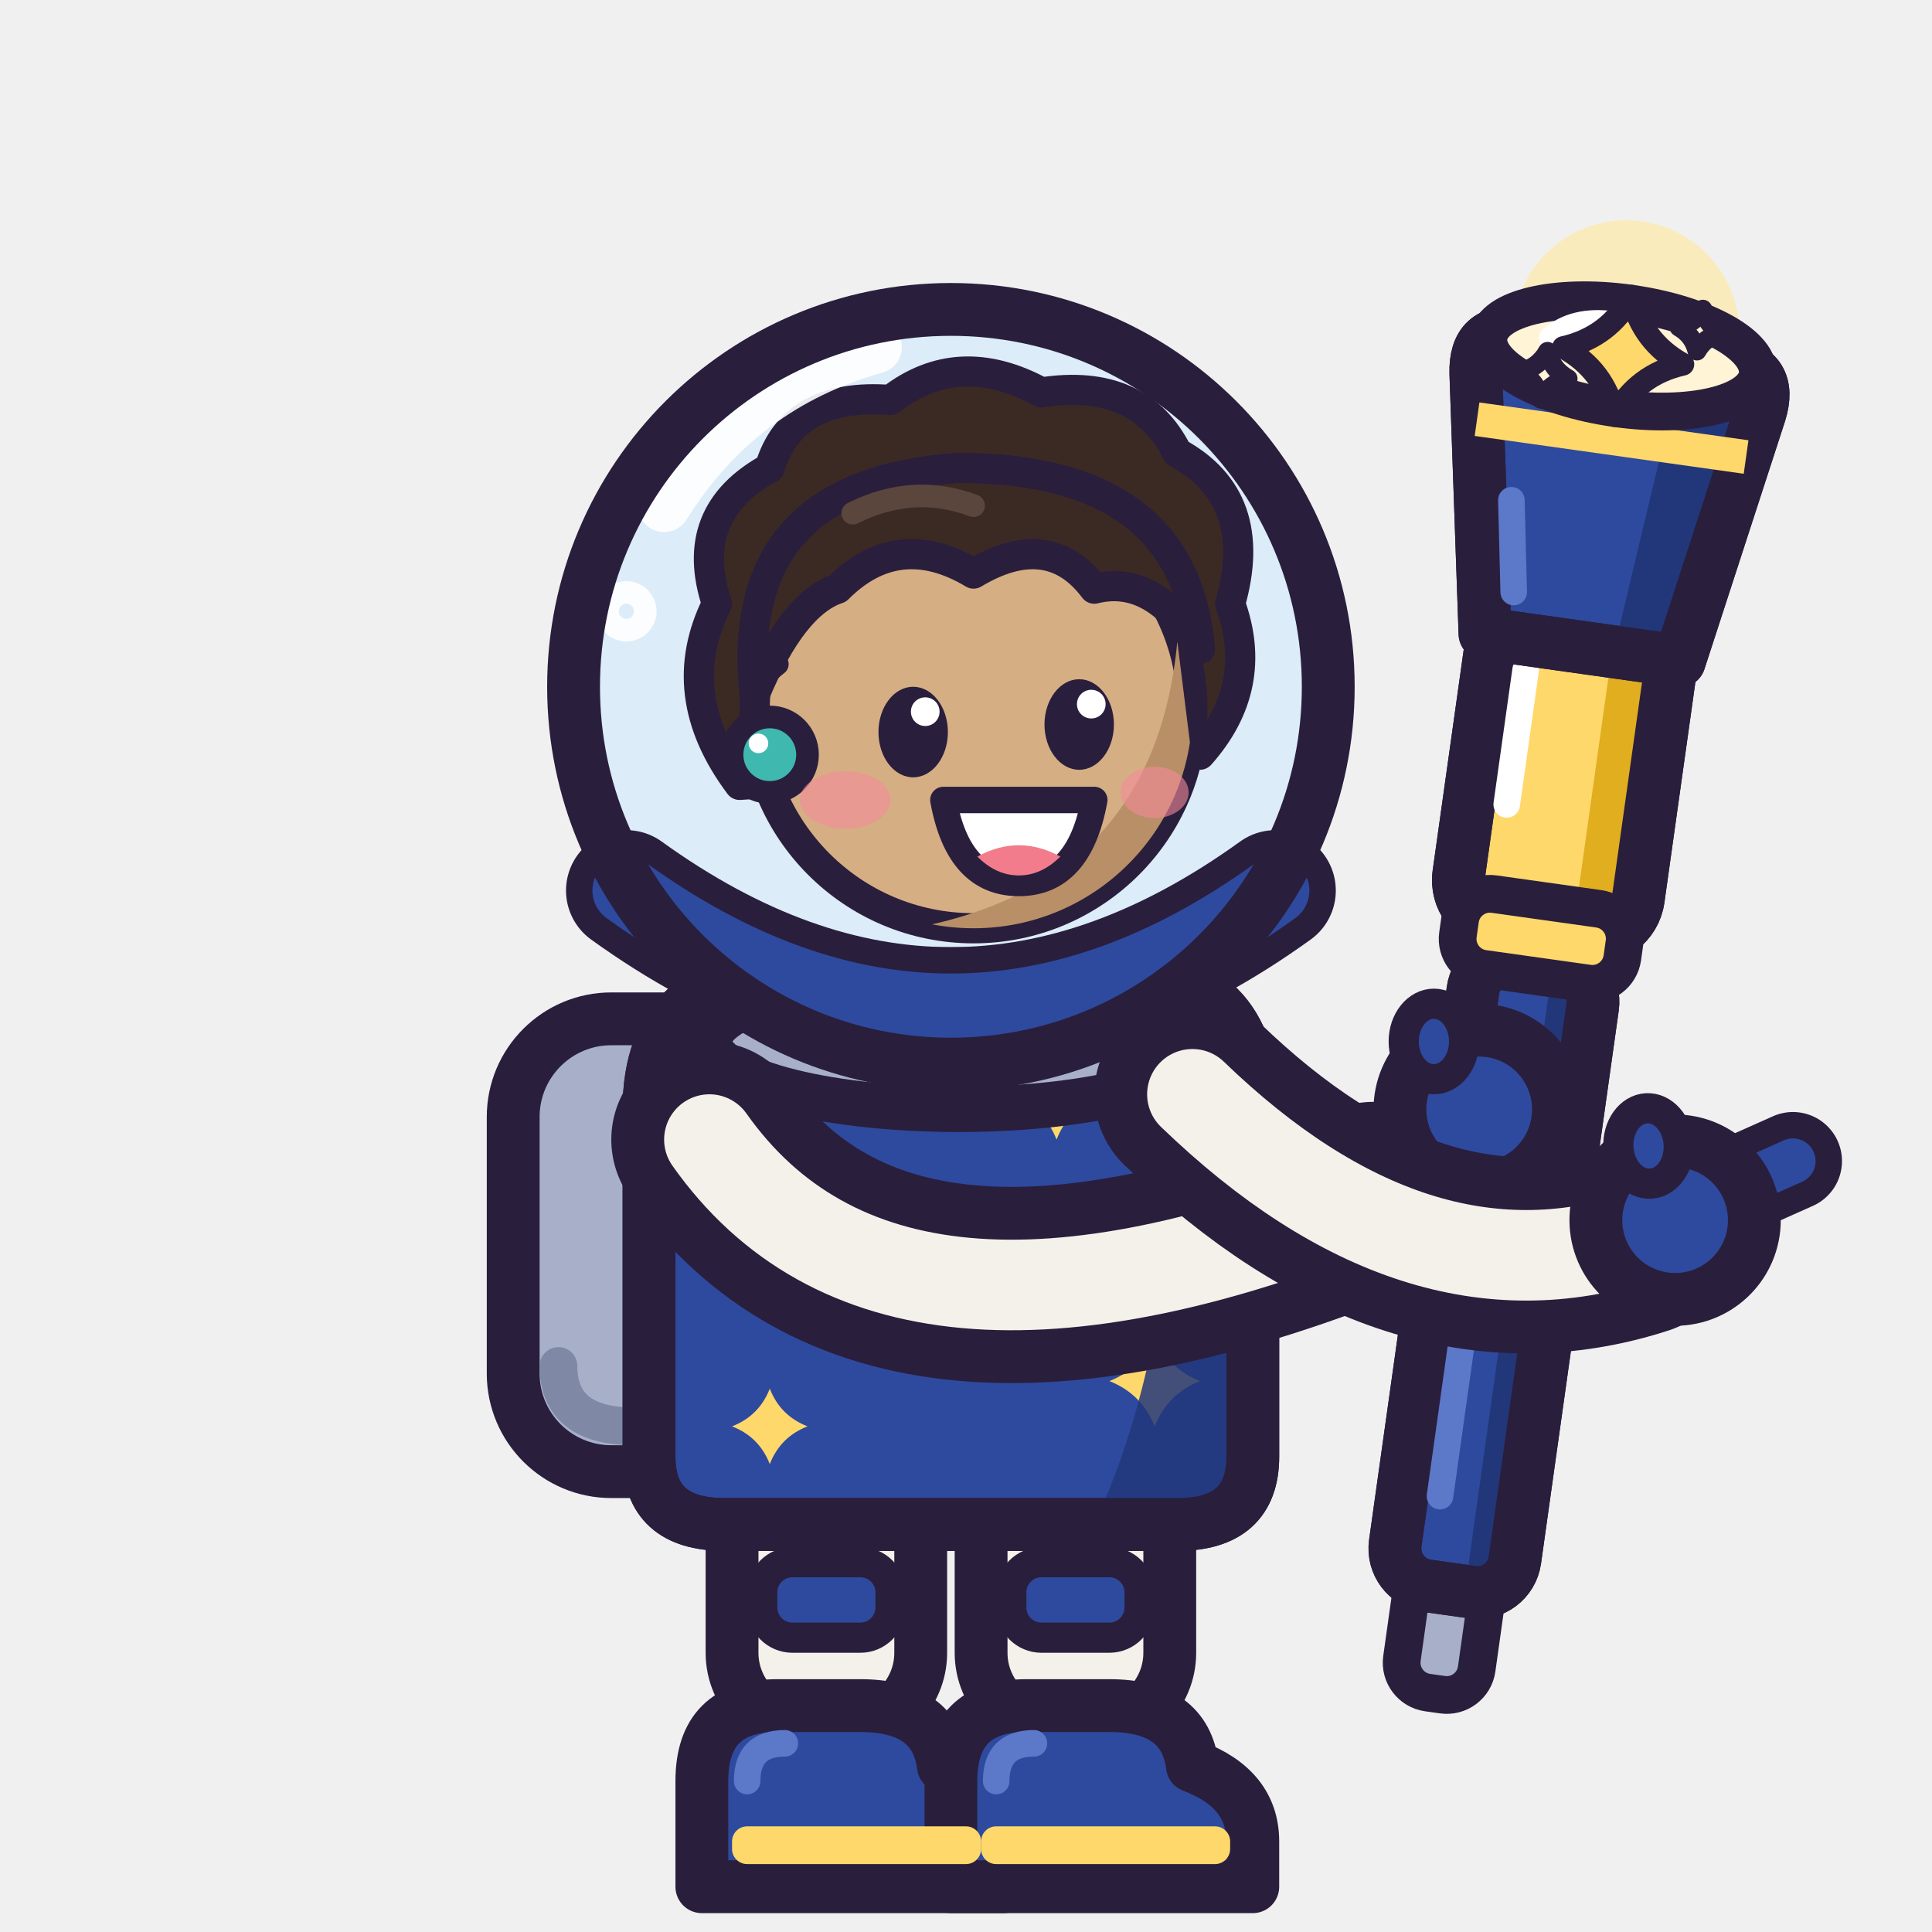
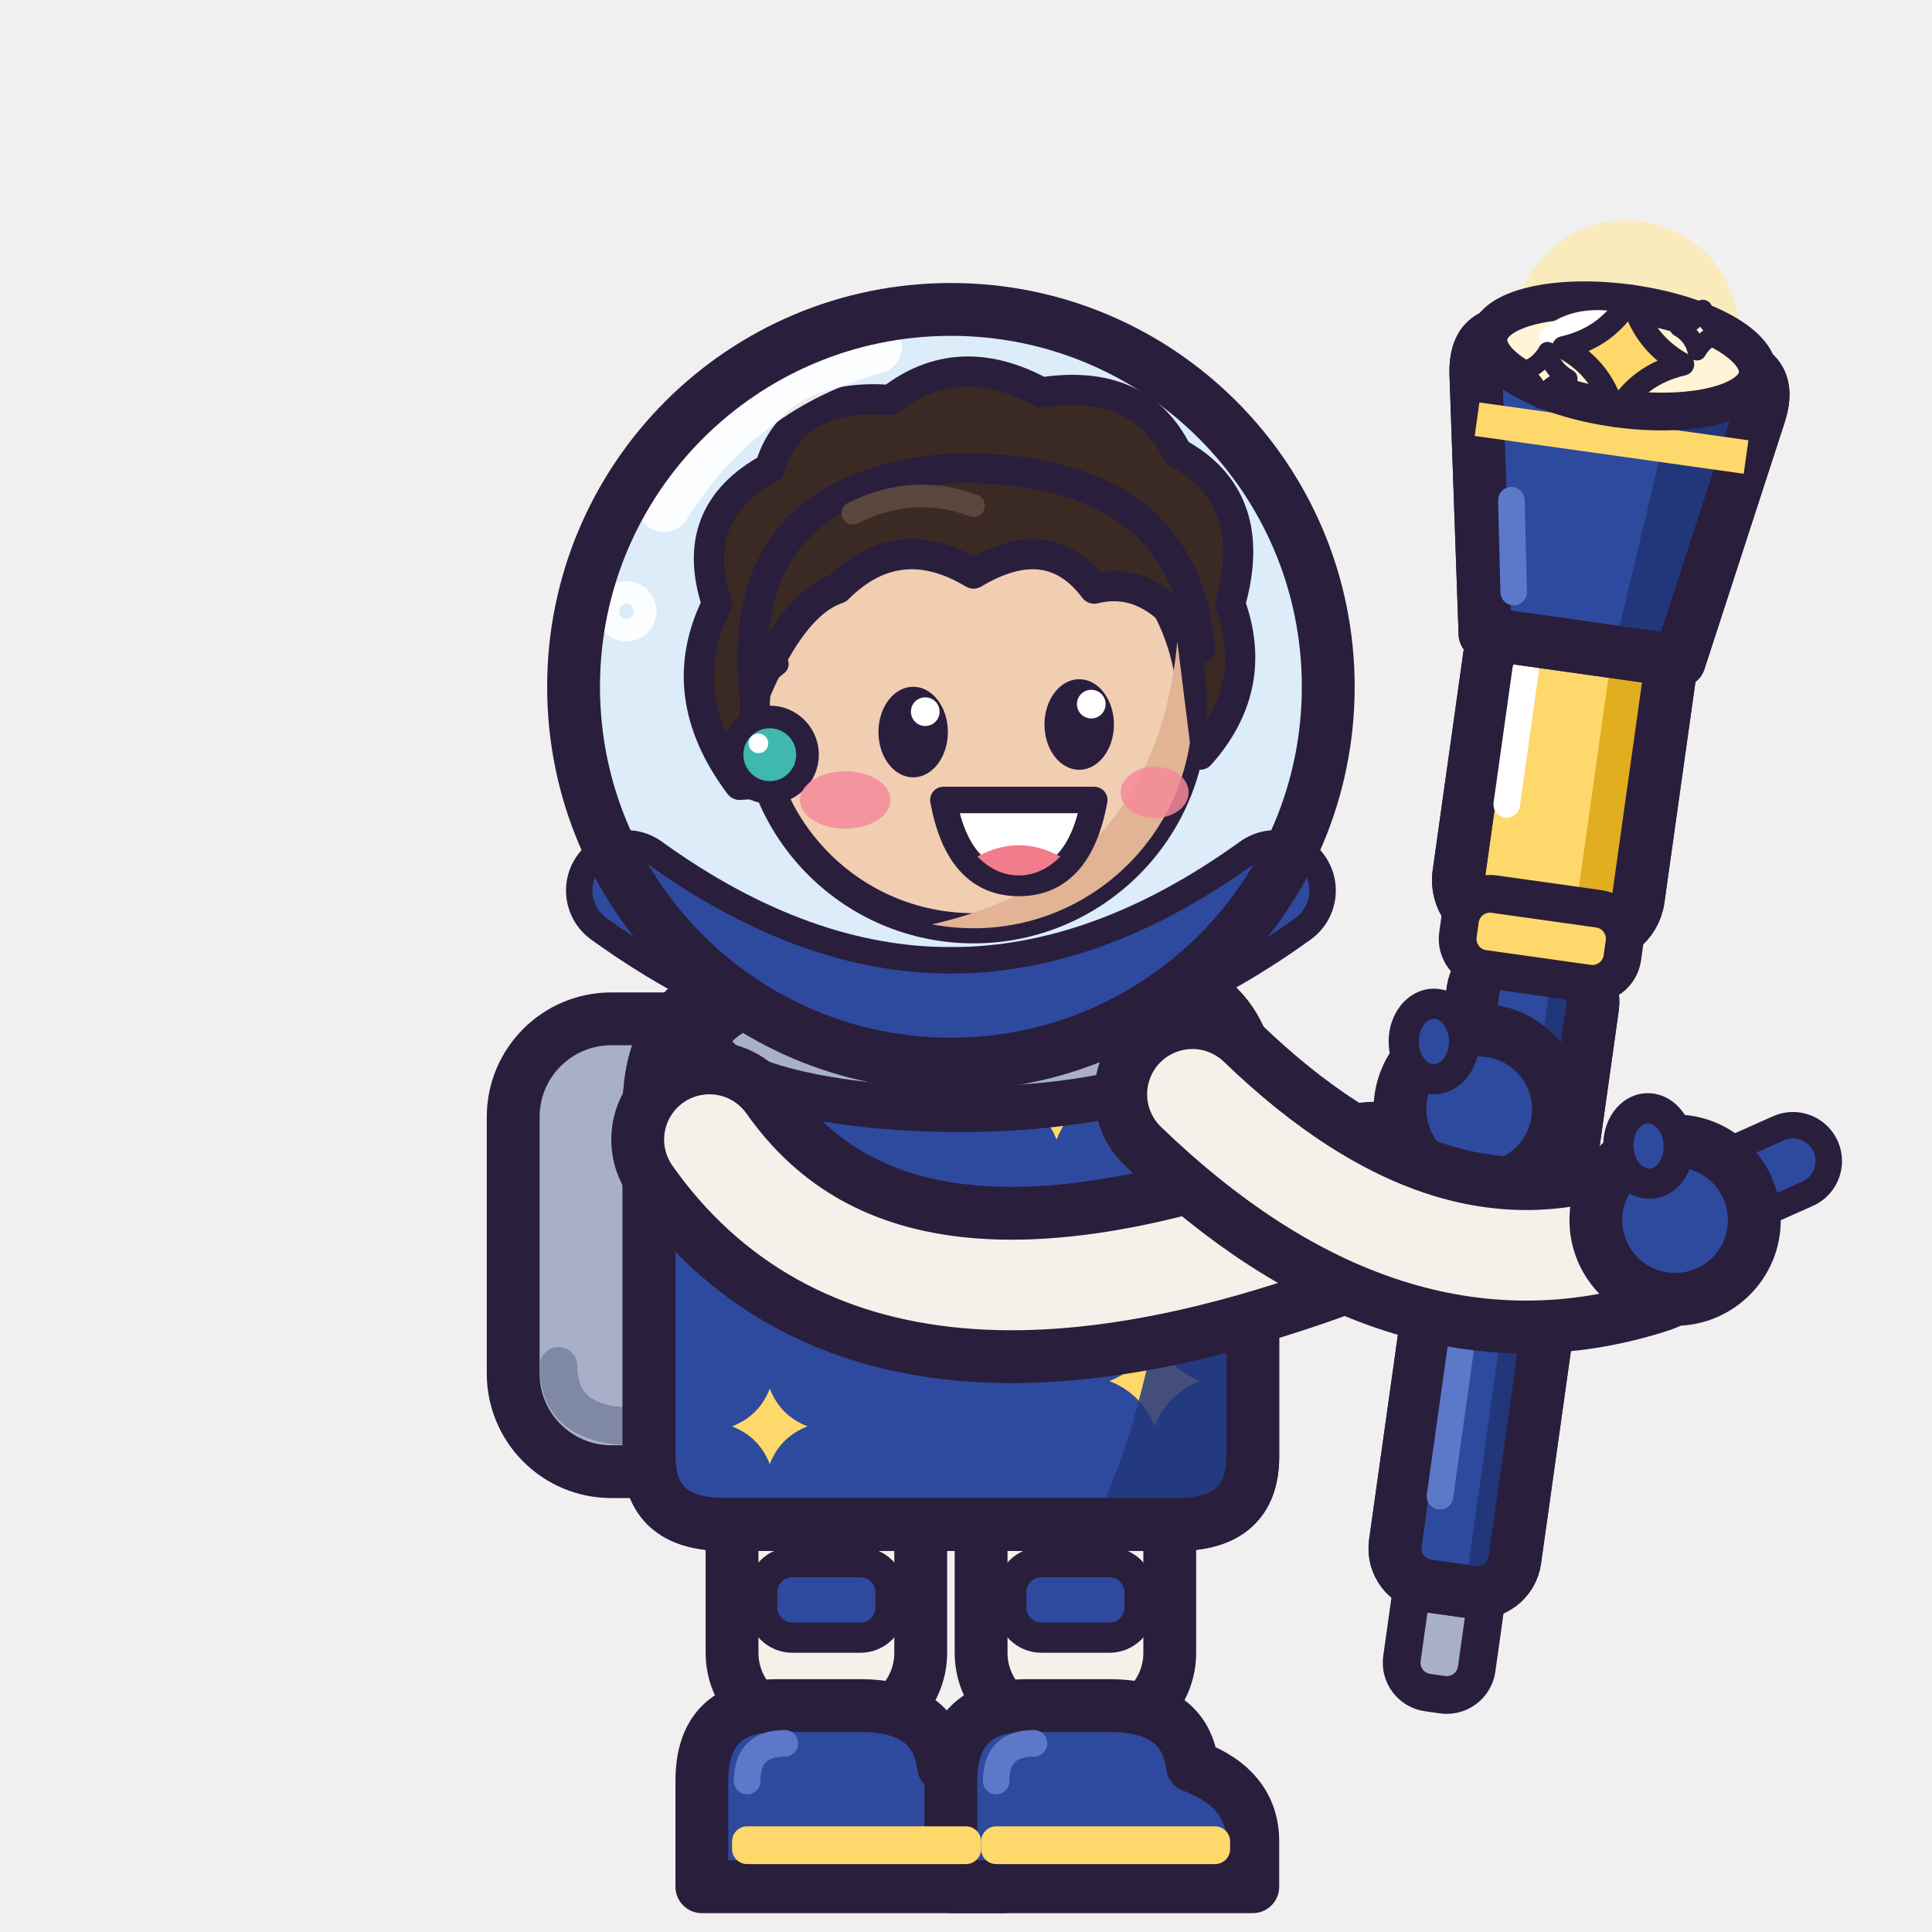
<svg xmlns="http://www.w3.org/2000/svg" viewBox="0 0 256 256" width="256" height="256">
  <defs>
    <clipPath id="torso-clip">
      <path d="M86 150 Q86 132 106 132 H148 Q166 132 166 150 V196 Q166 205 156 205 H96 Q86 205 86 196 Z" />
    </clipPath>
    <clipPath id="face-clip">
      <circle cx="128" cy="98" r="29" />
    </clipPath>
    <clipPath id="tube-clip">
      <rect x="188" y="130" width="16" height="84" rx="5" />
    </clipPath>
    <clipPath id="brass-clip">
      <rect x="184" y="82" width="24" height="44" rx="6" />
    </clipPath>
    <clipPath id="hood-clip">
      <path d="M183 88 L177 54 Q176 48 182 48 H210 Q216 48 215 54 L209 88 Z" />
    </clipPath>
  </defs>
  <g id="orion" stroke="#2A1E3D" stroke-width="7" stroke-linejoin="round" stroke-linecap="round">
    <g id="body-back" transform="translate(0 -3)">
      <g id="backpack">
        <rect x="68" y="138" width="36" height="60" rx="13" fill="#A7B0C8" />
        <path d="M74 184 Q74 192 84 192 H98" fill="none" stroke="#7F89A6" stroke-width="5" />
      </g>
      <g id="legs">
        <rect x="97" y="190" width="25" height="42" rx="10" fill="#F4F1EA" />
        <rect x="130" y="190" width="25" height="42" rx="10" fill="#F4F1EA" />
        <rect x="101" y="210" width="17" height="10" rx="4" fill="#2E4A9E" stroke-width="4" />
        <rect x="134" y="210" width="17" height="10" rx="4" fill="#2E4A9E" stroke-width="4" />
      </g>
    </g>
    <g id="boots">
      <path d="M93 250 V236 Q93 226 103 226 H114 Q124 226 125 234 Q133 237 133 244 V250 Z" fill="#2E4A9E" />
      <path d="M126 250 V236 Q126 226 136 226 H147 Q157 226 158 234 Q166 237 166 244 V250 Z" fill="#2E4A9E" />
      <g stroke="none">
        <rect x="97" y="242" width="33" height="5" rx="2" fill="#FFD86B" />
        <rect x="130" y="242" width="33" height="5" rx="2" fill="#FFD86B" />
      </g>
      <path d="M99 236 Q99 231 104 231" fill="none" stroke="#5C78C8" stroke-width="3.52" />
      <path d="M132 236 Q132 231 137 231" fill="none" stroke="#5C78C8" stroke-width="3.52" />
    </g>
    <g id="body" transform="translate(0 -3)">
      <g id="torso">
        <path d="M86 150 Q86 132 106 132 H148 Q166 132 166 150 V196 Q166 205 156 205 H96 Q86 205 86 196 Z" fill="#2E4A9E" />
        <g clip-path="url(#torso-clip)" stroke="none">
          <g id="emblem" fill="#FFD86B">
            <path transform="translate(104.0 156.0)" d="M0 -9.0 Q2.5 -2.5 9.0 0 Q2.5 2.5 0 9.0 Q-2.5 2.5 -9.0 0 Q-2.5 -2.5 0 -9.0 Z" fill="#FFD86B" />
            <path transform="translate(140.0 148.0)" d="M0 -6.0 Q1.7 -1.7 6.0 0 Q1.7 1.7 0 6.0 Q-1.7 1.7 -6.0 0 Q-1.7 -1.7 0 -6.0 Z" fill="#FFD86B" />
            <path transform="translate(128.0 176.0)" d="M0 -7.5 Q2.1 -2.1 7.5 0 Q2.1 2.1 0 7.5 Q-2.1 2.1 -7.5 0 Q-2.1 -2.1 0 -7.5 Z" fill="#FFD86B" />
            <path transform="translate(153.0 186.0)" d="M0 -6.0 Q1.7 -1.7 6.0 0 Q1.7 1.7 0 6.0 Q-1.7 1.7 -6.0 0 Q-1.7 -1.7 0 -6.0 Z" fill="#FFD86B" />
            <path transform="translate(102.0 192.0)" d="M0 -5.0 Q1.4 -1.4 5.0 0 Q1.4 1.4 0 5.0 Q-1.4 1.4 -5.0 0 Q-1.4 -1.4 0 -5.0 Z" fill="#FFD86B" />
          </g>
          <path id="torso-shade" d="M156 132 H170 V214 H140 Q158 186 156 132 Z" fill="#22377A" opacity="0.85" />
        </g>
        <path d="M86 150 Q86 132 106 132 H148 Q166 132 166 150 V196 Q166 205 156 205 H96 Q86 205 86 196 Z" fill="none" />
        <path id="torso-highlight" d="M95 168 V152 Q95 143 103 141" fill="none" stroke="#5C78C8" stroke-width="4.48" />
      </g>
      <ellipse id="collar" cx="127" cy="141" rx="33" ry="9" fill="#A7B0C8" stroke-width="6" />
      <g id="arm-back">
        <path d="M94 154 Q118 188 182 162" fill="none" stroke-width="26" />
        <path d="M94 154 Q118 188 182 162" fill="none" stroke="#F4F1EA" stroke-width="12" />
      </g>
      <g id="arm-front">
        <g id="gadget" transform="rotate(-4 196 150) rotate(12 196 174)">
          <circle id="lens-glow" cx="196" cy="46.0" r="15" fill="#FFE79A" opacity="0.6" stroke="none" />
          <rect id="eyepiece" x="191" y="212" width="10" height="16" rx="4" fill="#A7B0C8" stroke-width="5" />
          <g id="tube">
            <rect x="188" y="130" width="16" height="84" rx="5" fill="#2E4A9E" />
            <rect clip-path="url(#tube-clip)" x="198" y="130" width="7" height="84" fill="#22377A" stroke="none" />
            <rect x="188" y="130" width="16" height="84" rx="5" fill="none" />
            <path d="M193 140 V202" fill="none" stroke="#5C78C8" stroke-width="3.52" />
          </g>
          <g id="brass" transform="translate(0 0)">
            <rect x="184" y="82" width="24" height="44" rx="6" fill="#FFD86B" />
            <rect clip-path="url(#brass-clip)" x="200" y="82" width="9" height="44" fill="#E0AE1F" stroke="none" />
            <rect x="184" y="82" width="24" height="44" rx="6" fill="none" />
            <path d="M189 92 V110" fill="none" stroke="#FFFFFF" stroke-width="3.52" />
          </g>
          <rect id="ring" x="185" y="122" width="22" height="10" rx="4" fill="#FFD86B" stroke-width="5" />
          <g id="hood" transform="translate(0 0)" stroke-width="7.00">
            <path d="M183 88 L177 54 Q176 48 182 48 H210 Q216 48 215 54 L209 88 Z" fill="#2E4A9E" />
            <path clip-path="url(#hood-clip)" d="M204 48 H218 V90 H200 Z" fill="#22377A" stroke="none" />
            <path d="M183 88 L177 54 Q176 48 182 48 H210 Q216 48 215 54 L209 88 Z" fill="none" />
            <path d="M178 60 H214" fill="none" stroke="#FFD86B" stroke-width="4.48" stroke-linecap="butt" />
            <path d="M184 70 L186 82" fill="none" stroke="#5C78C8" stroke-width="3.52" />
          </g>
          <ellipse id="lens" cx="196" cy="49.0" rx="18.0" ry="7.0" fill="#FFF4D6" stroke-width="5" />
          <path d="M186.1 48.0 Q188.8 44.8 194.2 44.8" fill="none" stroke="#FFFFFF" stroke-width="3" />
          <g id="glint" stroke="#2A1E3D">
            <path transform="translate(196.0 49.0)" d="M0 -8.0 Q2.2 -2.2 8.0 0 Q2.2 2.2 0 8.0 Q-2.2 2.2 -8.0 0 Q-2.2 -2.2 0 -8.0 Z" fill="#FFD86B" stroke-width="3" />
            <path transform="translate(186.0 53.0)" d="M0 -3.2 Q0.9 -0.9 3.2 0 Q0.9 0.9 0 3.2 Q-0.9 0.9 -3.2 0 Q-0.9 -0.9 0 -3.2 Z" fill="#FFF4D6" stroke-width="2.5" />
            <path transform="translate(205.6 44.2)" d="M0 -2.8 Q0.8 -0.8 2.8 0 Q0.8 0.8 0 2.8 Q-0.8 0.8 -2.8 0 Q-0.8 -0.8 0 -2.8 Z" fill="#FFF4D6" stroke-width="2.5" />
          </g>
        </g>
        <g id="mitten-back" fill="#2E4A9E">
          <circle cx="196" cy="150" r="10.5" />
          <ellipse cx="190" cy="141" rx="4" ry="5" stroke-width="4" />
        </g>
        <g id="arm-point" transform="rotate(-3 158 148)">
          <path d="M158 148 Q186 178 216 170" fill="none" stroke-width="26" />
          <path d="M158 148 Q186 178 216 170" fill="none" stroke="#F4F1EA" stroke-width="12" />
          <g id="mitten-front">
            <path d="M224 166 L237 161" fill="none" stroke-width="13" />
            <path d="M224 166 L237 161" fill="none" stroke="#2E4A9E" stroke-width="6" />
            <circle cx="221" cy="168" r="10.5" fill="#2E4A9E" />
            <ellipse cx="218" cy="158" rx="4" ry="5" fill="#2E4A9E" stroke-width="4" />
          </g>
        </g>
      </g>
      <g id="helmet">
        <circle id="glass" cx="126" cy="94" r="50" fill="#CFE9FF" fill-opacity="0.6" stroke="none" />
        <g id="head" transform="translate(1 -1)" stroke-width="4">
          <path id="hair-back" d="M97 108 Q88 96 94 84 Q90 72 101 66 Q104 56 117 57 Q126 50 137 56 Q150 54 155 64 Q166 70 162 84 Q166 95 158 104 Z" fill="#3B2A24" />
-           <circle id="face" cx="128" cy="98" r="29" fill="#D6AE84" />
-           <path id="face-shade" clip-path="url(#face-clip)" d="M155 89 Q152 121 120 127 L160 129 Z" fill="#B88F66" stroke="none" />
+           <circle id="face" cx="128" cy="98" r="29" fill="#F1CDB2" />
+           <path id="face-shade" clip-path="url(#face-clip)" d="M155 89 Q152 121 120 127 L160 129 Z" fill="#E2B394" stroke="none" />
          <path id="fringe" d="M99 96 Q96 68 126 66 Q156 66 158 90 Q152 80 144 82 Q138 74 128 80 Q118 74 110 82 Q104 84 99 96 Z" fill="#3B2A24" />
          <path d="M112 72 Q120 68 128 71" fill="none" stroke="#5A463C" stroke-width="3" />
          <g id="hearing-aid">
            <path d="M102 92 Q98 95 100 99" fill="none" stroke-width="3" />
            <circle cx="101" cy="104" r="5" fill="#3FB8AF" stroke="#2A1E3D" stroke-width="3" />
            <circle cx="99.5" cy="102.5" r="1.3" fill="#FFFFFF" stroke="none" />
          </g>
          <g id="face-features" stroke="none">
            <ellipse cx="120" cy="101" rx="4.6" ry="6" fill="#2A1E3D" />
            <ellipse cx="142" cy="100" rx="4.6" ry="6" fill="#2A1E3D" />
            <circle cx="121.6" cy="98.3" r="1.9" fill="#FFFFFF" />
            <circle cx="143.6" cy="97.3" r="1.9" fill="#FFFFFF" />
-             <ellipse cx="111" cy="110" rx="6" ry="3.8" fill="#F48A9A" opacity="0.6" />
-             <ellipse cx="152" cy="109" rx="4.5" ry="3.4" fill="#F48A9A" opacity="0.6" />
+             <ellipse cx="111" cy="110" rx="6" ry="3.8" fill="#F48A9A" opacity="0.85" />
+             <ellipse cx="152" cy="109" rx="4.5" ry="3.4" fill="#F48A9A" opacity="0.85" />
          </g>
          <g id="mouth">
            <path d="M124 110 H144 Q142 121 134 121 Q126 121 124 110 Z" fill="#FFFFFF" stroke-width="3.5" />
            <path d="M128.5 117.5 Q134 114.5 139.5 117.5 Q137 120 134 120 Q131 120 128.5 117.5 Z" fill="#F27C8C" stroke="none" />
          </g>
        </g>
        <g id="visor-rim">
          <path d="M83 121 Q126 152 169 121" fill="none" stroke-width="16" />
          <path d="M83 121 Q126 152 169 121" fill="none" stroke="#2E4A9E" stroke-width="9" />
        </g>
        <g id="helmet-highlight" stroke="#FFFFFF" fill="none">
          <path d="M88 70 Q98 54 116 49" stroke-width="7" opacity="0.9" />
          <circle cx="83" cy="84" r="1.5" stroke-width="5" opacity="0.9" />
        </g>
        <circle id="helmet-outline" cx="126" cy="94" r="50" fill="none" />
      </g>
    </g>
  </g>
</svg>
